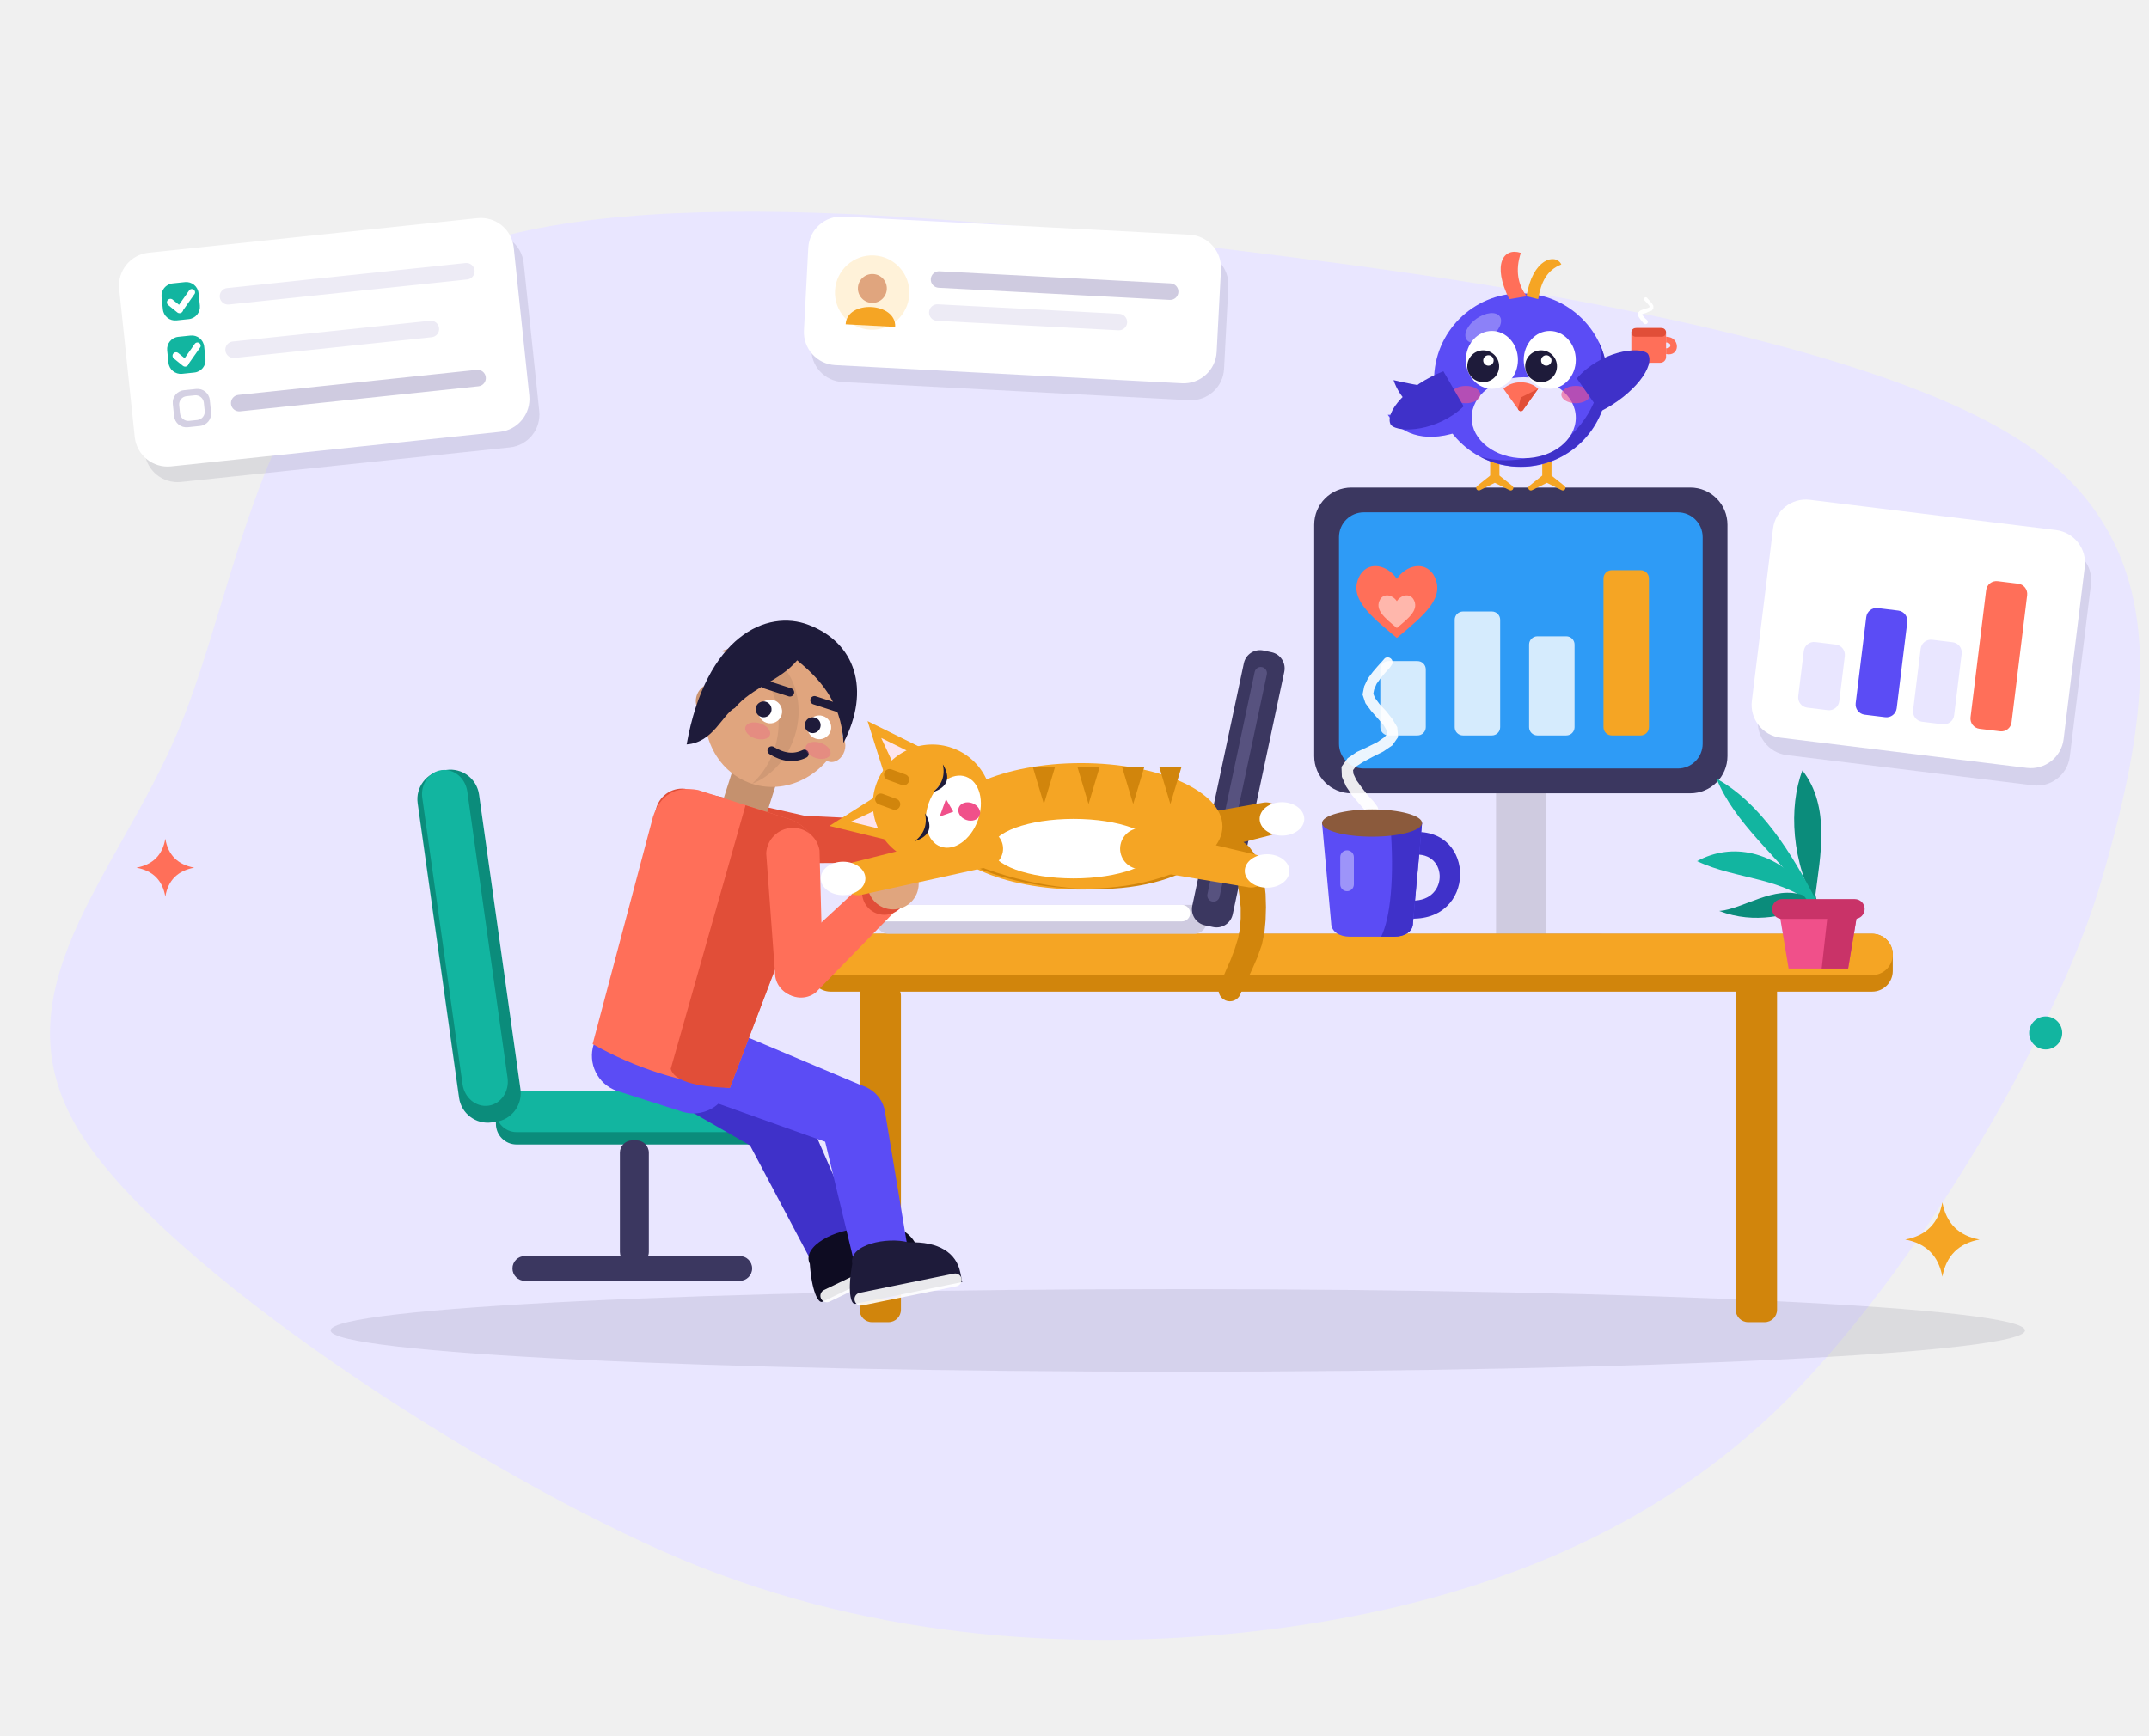
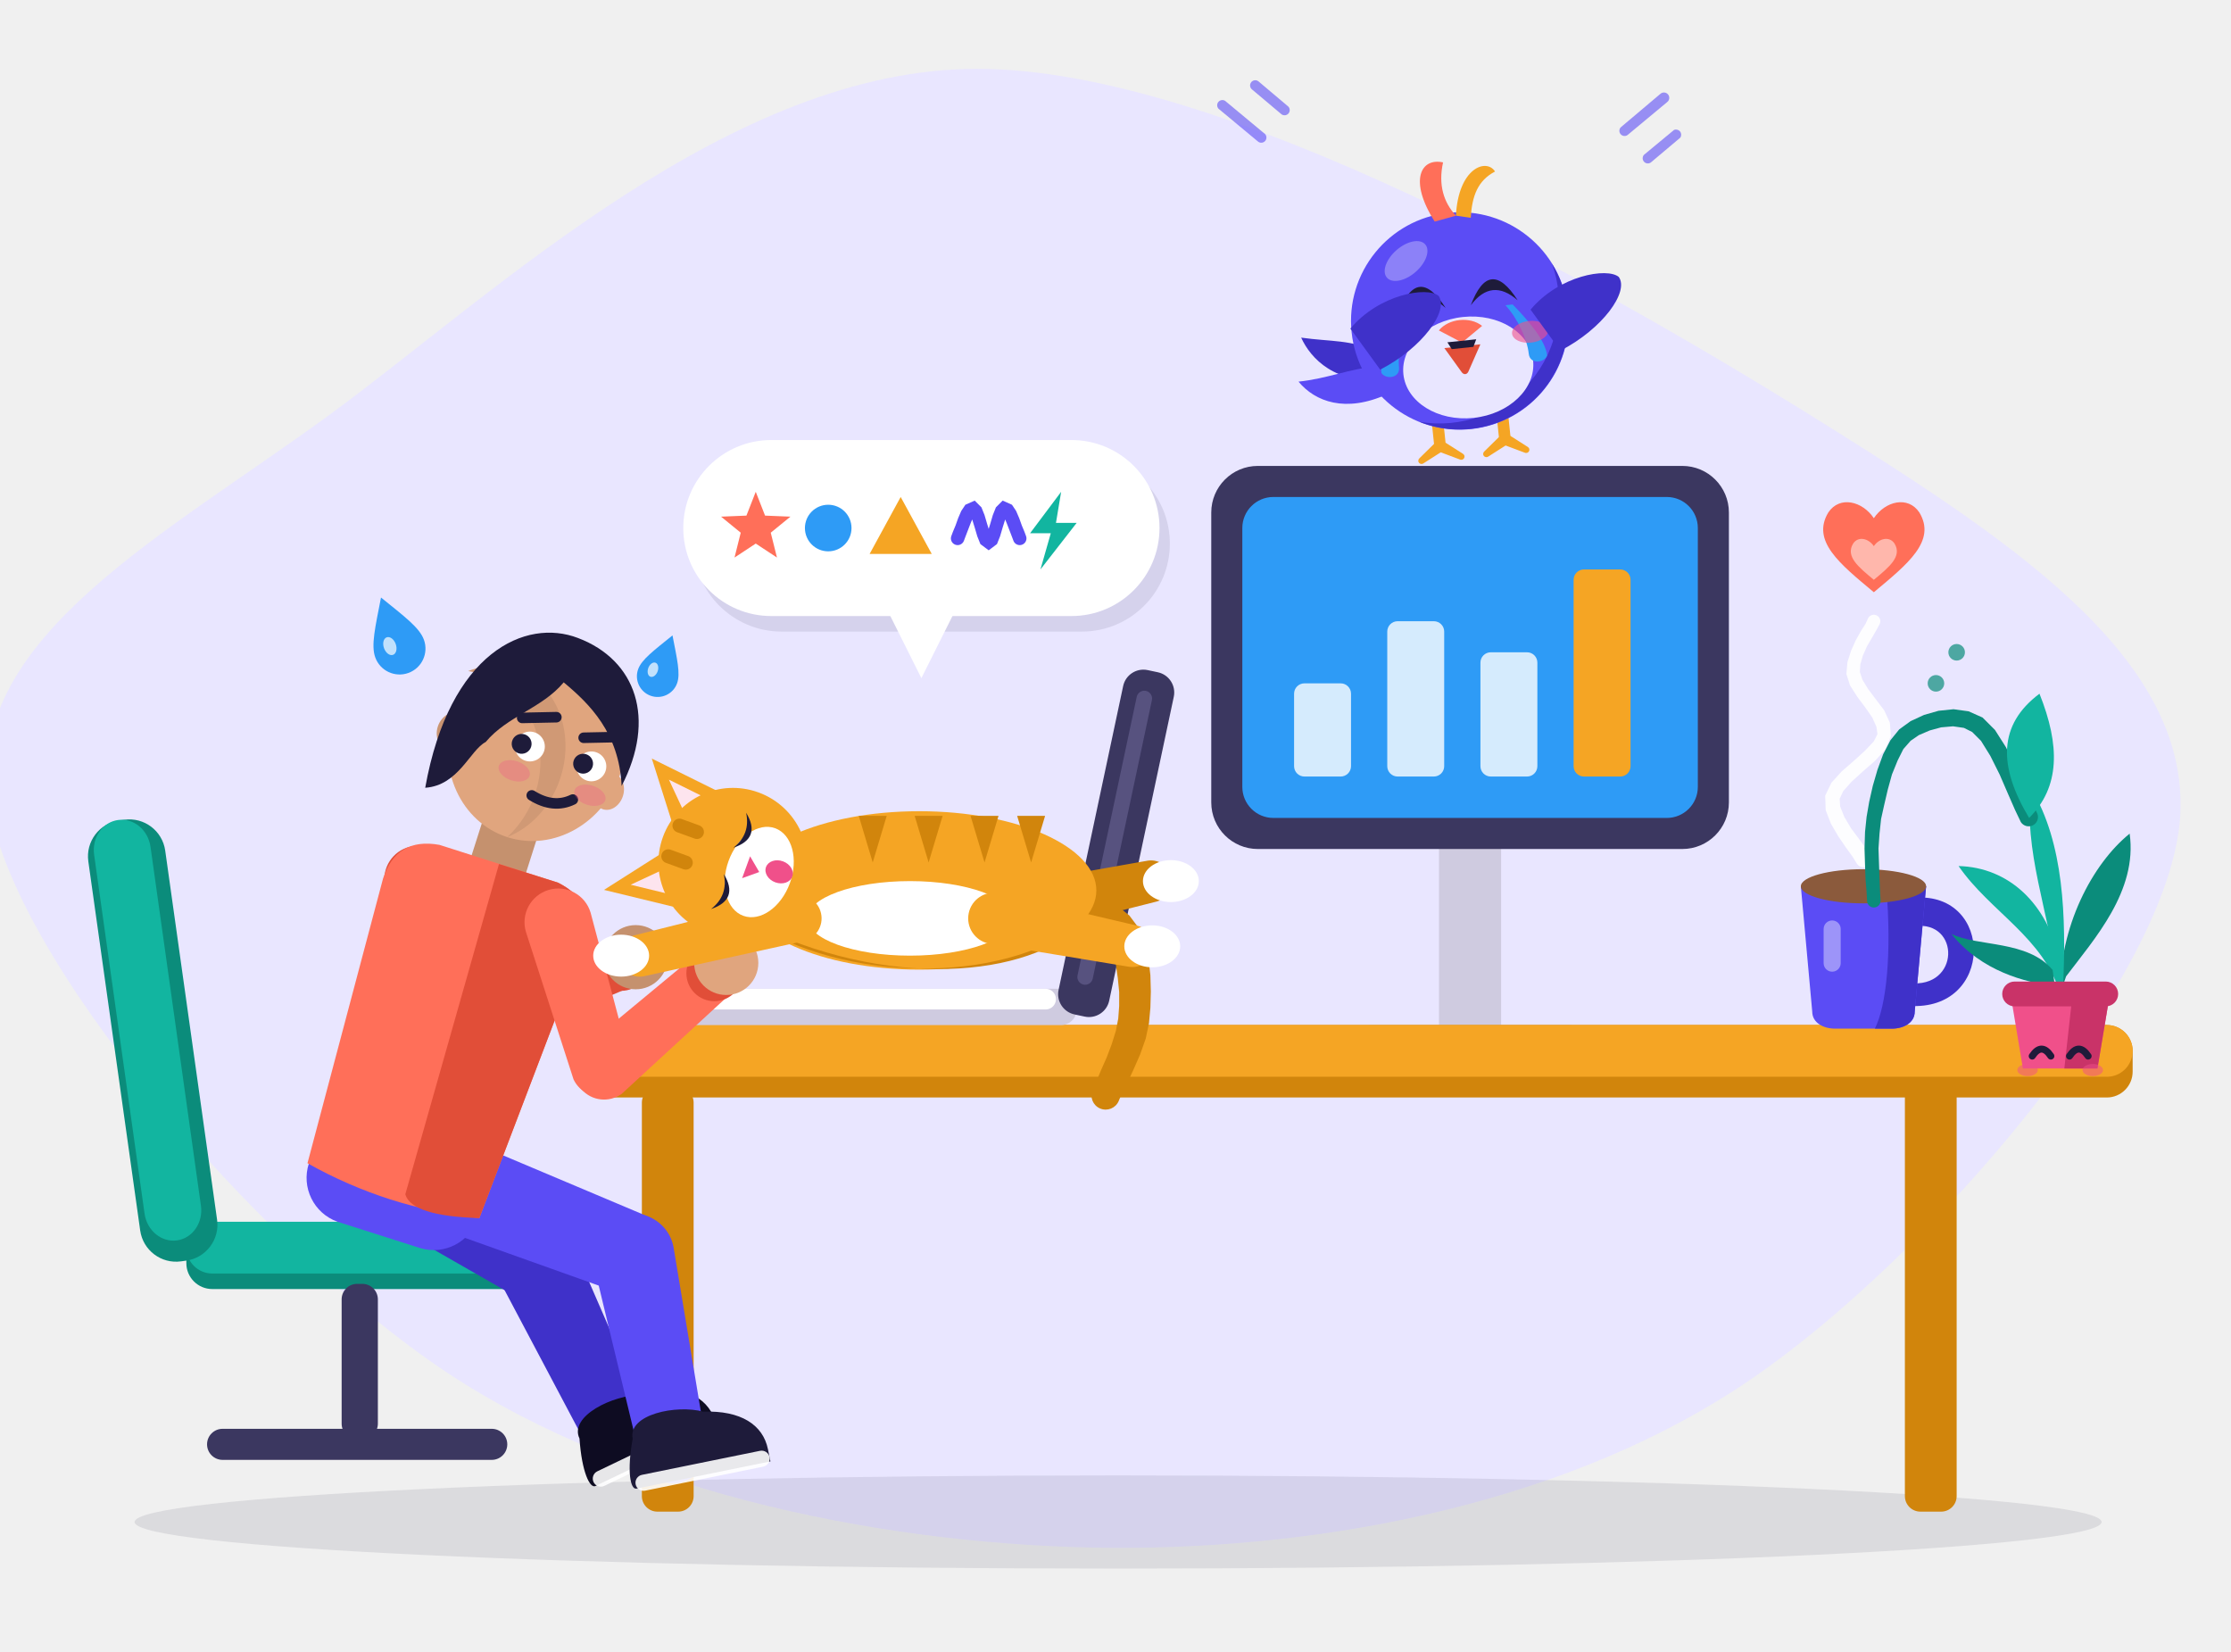
- <svg xmlns="http://www.w3.org/2000/svg" viewBox="0 0 520 420">
-   <path d="M508.7 212.4C497.5 251.5 459.9 314.3 426.3 344.6C392.7 375 350.6 388.9 307.1 394.4C263.5 399.8 212.9 397.5 164.9 377.4C116.9 357.2 39.3 306.9 19 273.5C-1.3 240 28.2 212.3 43.1 176.9C58.1 141.6 63.7 80.6 108.8 61.5C153.9 42.4 249.6 54.3 313.7 62.4C377.9 70.5 461.3 85.1 493.8 110.1C526.3 135.1 520 173.3 508.7 212.4Z" fill="#E9E6FF" />
-   <path d="M470 291Q471.4 298.6 479 300Q471.4 301.4 470 309Q468.6 301.4 461 300Q468.6 298.6 470 291Z" fill="#F5A524" />
-   <path d="M40 203Q41 208.9 47 210Q41 211.1 40 217Q39 211.1 33 210Q39 208.9 40 203Z" fill="#FF6F59" />
-   <circle cx="495" cy="250" r="4" fill="#12B5A0" />
-   <g transform="translate(28 62) rotate(-6)">
-     <rect x="2" y="4" width="96" height="52" rx="8" fill="#1E1B3A" opacity="0.1" />
-     <rect x="0" y="0" width="96" height="52" rx="8" fill="#FFFFFF" />
-     <rect x="10" y="8" width="9" height="9" rx="3" fill="#12B5A0" />
-     <path d="M11.4 13.1L13.4 15.1A0.8 0.8 0 0 0 14.6 13.9L12.6 11.9A0.8 0.8 0 0 0 11.4 13.1Z" fill="#FFFFFF" />
-     <path d="M14.6 15L18.1 11A0.8 0.8 0 0 0 16.9 10L13.4 14A0.8 0.8 0 0 0 14.6 15Z" fill="#FFFFFF" />
-     <rect x="24" y="10.5" width="62" height="4" rx="2" fill="#EDEBF5" />
-     <rect x="10" y="21" width="9" height="9" rx="3" fill="#12B5A0" />
-     <path d="M11.4 26.1L13.4 28.1A0.8 0.8 0 0 0 14.6 26.9L12.6 24.9A0.8 0.8 0 0 0 11.4 26.1Z" fill="#FFFFFF" />
-     <path d="M14.6 28L18.1 24A0.8 0.8 0 0 0 16.9 23L13.4 27A0.8 0.8 0 0 0 14.6 28Z" fill="#FFFFFF" />
-     <rect x="24" y="23.5" width="52" height="4" rx="2" fill="#EDEBF5" />
-     <rect x="10" y="34" width="9" height="9" rx="3" fill="#FFFFFF" />
-     <rect x="10" y="34" width="9" height="9" rx="3" fill="#CFCBE0" opacity="0.9" />
-     <rect x="11.5" y="35.5" width="6" height="6" rx="2" fill="#FFFFFF" />
-     <rect x="24" y="36.5" width="62" height="4" rx="2" fill="#CFCBE0" />
-   </g>
-   <g transform="translate(196 52) rotate(3)">
-     <rect x="2" y="4" width="100" height="36" rx="8" fill="#1E1B3A" opacity="0.1" />
-     <rect x="0" y="0" width="100" height="36" rx="8" fill="#FFFFFF" />
-     <circle cx="16" cy="18" r="9" fill="#FFF2D9" />
-     <g transform="translate(16 18)">
-       <path d="M-6 8C-6 2 6 2 6 8Z" fill="#F5A524" />
-       <circle cx="0" cy="-1" r="3.5" fill="#E0A57E" />
-     </g>
-     <rect x="30" y="12" width="60" height="4" rx="2" fill="#CFCBE0" />
-     <rect x="30" y="20" width="48" height="4" rx="2" fill="#EDEBF5" />
-   </g>
-   <g transform="translate(430 120) rotate(7)">
-     <rect x="2" y="4" width="76" height="58" rx="8" fill="#1E1B3A" opacity="0.1" />
-     <rect x="0" y="0" width="76" height="58" rx="8" fill="#FFFFFF" />
-     <rect x="11" y="34" width="10" height="16" rx="2.5" fill="#E9E6FF" />
-     <rect x="25" y="24" width="10" height="26" rx="2.5" fill="#5B4CF5" />
-     <rect x="39" y="30" width="10" height="20" rx="2.5" fill="#E9E6FF" />
-     <rect x="53" y="14" width="10" height="36" rx="2.5" fill="#FF6F59" />
-   </g>
-   <ellipse cx="285" cy="322" rx="205" ry="10" fill="#1E1B3A" opacity="0.1" />
+ <svg xmlns="http://www.w3.org/2000/svg" viewBox="84 28 431 319">
+   <path d="M505.2 185.5C503.4 216.7 456.7 270.9 422.3 294.4C387.9 318 341.1 327.2 299 327C257 326.7 206.3 317.1 170 292.9C133.8 268.7 85.3 212.6 81.7 181.8C78 150.9 116.2 131.2 148.1 107.8C179.9 84.4 225.2 41.3 272.7 41.3C320.1 41.2 394 83.6 432.8 107.6C471.5 131.7 506.9 154.4 505.2 185.5Z" fill="#E9E6FF" />
+   <ellipse cx="300" cy="322" rx="190" ry="9" fill="#1E1B3A" opacity="0.1" />
  <rect x="120" y="266" width="72" height="11" rx="5" fill="#0B8C7B" />
  <rect x="120" y="264" width="64" height="10" rx="5" fill="#12B5A0" />
  <rect x="106" y="186" width="15" height="86" rx="7" fill="#0B8C7B" transform="rotate(-8 113.5 229)" />
  <rect x="107" y="186" width="11" height="82" rx="6" fill="#12B5A0" transform="rotate(-8 112.5 227)" />
  <rect x="150" y="276" width="7" height="30" rx="3" fill="#3B3760" />
  <rect x="124" y="304" width="58" height="6" rx="3" fill="#3B3760" />
-   <rect x="420" y="236" width="10" height="84" rx="3" fill="#D1850C" />
+   <rect x="452" y="236" width="10" height="84" rx="3" fill="#D1850C" />
  <rect x="362" y="190" width="12" height="40" rx="2" fill="#CFCBE0" />
  <rect x="346" y="226" width="44" height="6" rx="3" fill="#CFCBE0" />
  <rect x="318" y="118" width="100" height="74" rx="9" fill="#3B3760" />
  <rect x="324" y="124" width="88" height="62" rx="6" fill="#2E9BF6" />
  <rect x="334" y="160" width="11" height="18" rx="2" fill="#FFFFFF" opacity="0.8" />
  <rect x="352" y="148" width="11" height="30" rx="2" fill="#FFFFFF" opacity="0.8" />
  <rect x="370" y="154" width="11" height="24" rx="2" fill="#FFFFFF" opacity="0.8" />
  <rect x="388" y="138" width="11" height="40" rx="2" fill="#F5A524" />
-   <g transform="translate(368 92) scale(0.7)">
+   <g transform="translate(366 90) rotate(-6) scale(0.7)">
    <path d="M-22 14C-36 14-42 6-44 0C-36 2-30 2-24 6Z" fill="#3F31C9" />
    <path d="M-22 18C-34 22-42 18-46 12C-38 12-32 10-24 10Z" fill="#5B4CF5" />
    <g transform="translate(-9 25)">
      <rect x="-1.6" y="0" width="3.2" height="10" rx="1.6" fill="#F5A524" />
      <path d="M-1.6 8L-6 11.5C-7 12.3-6 13.6-5 13L0 10.5 5 13C6 13.6 7 12.3 6 11.5L1.6 8Z" fill="#F5A524" />
    </g>
    <g transform="translate(9 25)">
      <rect x="-1.6" y="0" width="3.2" height="10" rx="1.6" fill="#F5A524" />
      <path d="M-1.6 8L-6 11.5C-7 12.3-6 13.6-5 13L0 10.5 5 13C6 13.6 7 12.3 6 11.5L1.6 8Z" fill="#F5A524" />
    </g>
    <circle cx="0" cy="0" r="30" fill="#5B4CF5" />
    <path d="M27 -13A30 30 0 0 1-14 26.5A33 33 0 0 0 27-13Z" fill="#3F31C9" />
    <ellipse cx="1" cy="13" rx="18" ry="14" fill="#E9E6FF" />
    <ellipse cx="-13" cy="-18" rx="7" ry="4" fill="#FFFFFF" opacity="0.3" transform="rotate(-35 -13 -18)" />
    <path d="M-4-28C-10-40-6-46 0-44C-2-38-1-33 2-29Z" fill="#FF6F59" />
    <path d="M2-29C4-42 12-44 14-40C9-38 7-34 6-28Z" fill="#F5A524" />
-     <ellipse cx="-10" cy="-7" rx="9" ry="10" fill="#FFFFFF" />
-     <circle cx="-13" cy="-4.8" r="5.5" fill="#1E1B3A" />
-     <circle cx="-11.2" cy="-6.8" r="1.8" fill="#FFFFFF" />
-     <ellipse cx="10" cy="-7" rx="9" ry="10" fill="#FFFFFF" />
-     <circle cx="7" cy="-4.8" r="5.5" fill="#1E1B3A" />
-     <circle cx="8.8" cy="-6.8" r="1.8" fill="#FFFFFF" />
+     <path d="M-16.5 -4Q-10 -17 -3.5 -4Q-10 -11 -16.5 -4Z" fill="#1E1B3A" />
+     <path d="M-15 -3C-19 2 -23 8 -23 12C-22 14 -18 14 -18 11C-18 7 -16 1 -13 -3Z" fill="#2E9BF6" />
+     <path d="M3.5 -4Q10 -17 16.5 -4Q10 -11 3.5 -4Z" fill="#1E1B3A" />
+     <path d="M15 -3C19 2 23 8 23 12C22 14 18 14 18 11C18 7 16 1 13 -3Z" fill="#2E9BF6" />
    <ellipse cx="-19" cy="5" rx="5" ry="3" fill="#F0508A" opacity="0.6" />
    <ellipse cx="19" cy="5" rx="5" ry="3" fill="#F0508A" opacity="0.6" />
-     <path d="M-6 3C-3 0 3 0 6 3L1 10C0.5 11-0.5 11-1 10Z" fill="#FF6F59" />
-     <path d="M0 6L6 3L1 10C0.5 11-0.5 11-1 10Z" fill="#E14E38" />
-     <g transform="translate(44.2 -10)">
-       <rect x="-6" y="-8" width="12" height="12" rx="2" fill="#FF6F59" />
-       <rect x="-6" y="-8" width="12" height="3" rx="1.5" fill="#E14E38" />
-       <path d="M6-5C11-5 11 2 6 1L6-1C8-1 8-3 6-3Z" fill="#FF6F59" />
-       <path d="M-0.4 -10.5 -0.7 -10.9 -1.2 -11.3 -1.7 -11.9 -2.1 -12.4 -2.3 -12.7 -2.3 -12.7 -2.2 -12.8 -1.6 -13 -0.8 -13.3 0.1 -13.7 1 -14 1.6 -14.7 1.6 -15.7 1.2 -16.4 0.7 -17 0.2 -17.6 -0.3 -18.1 -0.5 -18.4A0.6 0.6 0 0 0 -1.5 -17.6L-1.5 -17.6 -1.2 -17.3 -0.7 -16.8 -0.2 -16.2 0.2 -15.7 0.4 -15.3 0.4 -15.3 0.2 -15.2 -0.4 -14.9 -1.2 -14.7 -2.1 -14.4 -3 -14 -3.7 -13.3 -3.7 -12.3 -3.3 -11.6 -2.8 -10.9 -2.3 -10.3 -1.9 -9.8 -1.6 -9.5A0.8 0.8 0 0 0 -0.4 -10.5Z" fill="#FFFFFF" />
-     </g>
-     <g transform="translate(-25 4) rotate(150)">
+     <path d="M-6 2C-3-1 3-1 6 2L0 6Z" fill="#FF6F59" />
+     <path d="M-5 7L5 7L1 14C0.5 15-0.5 15-1 14Z" fill="#E14E38" />
+     <path d="M-4 5.5L4 5.5L3 7.5L-3 7.5Z" fill="#1E1B3A" />
+     <g transform="translate(-25 4) rotate(330)">
      <path d="M-2-7C10-10 22-4 23 0C23 5 11 9-2 7Z" fill="#3F31C9" />
    </g>
-     <g transform="translate(25 4) rotate(-35)">
+     <g transform="translate(25 4) rotate(-30)">
      <path d="M-2-7C10-10 22-4 23 0C23 5 11 9-2 7Z" fill="#3F31C9" />
    </g>
  </g>
-   <rect x="196" y="226" width="262" height="14" rx="5" fill="#D1850C" />
-   <rect x="196" y="226" width="262" height="10" rx="5" fill="#F5A524" />
+   <g opacity="0.6">
+     <path d="M398.4 54.1L406.1 47.7A1 1 0 0 0 404.8 46.1L397.1 52.6A1 1 0 0 0 398.4 54.1Z" fill="#5B4CF5" />
+   </g>
+   <g opacity="0.6">
+     <path d="M402.9 59.4L408.6 54.6A1 1 0 0 0 407.4 53.1L401.6 57.9A1 1 0 0 0 402.9 59.4Z" fill="#5B4CF5" />
+   </g>
+   <g opacity="0.6">
+     <path d="M328.4 53.9L320.7 47.5A1 1 0 0 0 319.4 49L327.1 55.4A1 1 0 0 0 328.4 53.9Z" fill="#5B4CF5" />
+   </g>
+   <g opacity="0.6">
+     <path d="M332.9 48.6L327.1 43.7A1 1 0 0 0 325.9 45.3L331.6 50.1A1 1 0 0 0 332.9 48.6Z" fill="#5B4CF5" />
+   </g>
+   <rect x="196" y="226" width="300" height="14" rx="5" fill="#D1850C" />
+   <rect x="196" y="226" width="300" height="10" rx="5" fill="#F5A524" />
  <rect x="208" y="238" width="10" height="82" rx="3" fill="#D1850C" />
-   <g transform="translate(440 220) scale(0.8)">
-     <g transform="rotate(-38)">
-       <path d="M0 0C-2-14-14-22-20-34C-8-32 0-22 1-8Z" fill="#12B5A0" />
-       <path d="M0 0C2-16 12-30 22-36C22-22 10-12 2-4Z" fill="#0B8C7B" />
-       <path d="M0-2C0-20 -4-36 0-50C6-36 4-18 1-2Z" fill="#12B5A0" />
-       <path d="M-1-6C-6-14-18-14-24-18C-18-8-8-4-1-2Z" fill="#0B8C7B" />
-     </g>
-     <path d="M-12 0L12 0L9 18L-9 18Z" fill="#F0508A" />
-     <path d="M3 0L12 0L9 18L1 18Z" fill="#C93368" />
-     <rect x="-14" y="-3" width="28" height="6" rx="3" fill="#C93368" />
-   </g>
-   <path d="M333.2 195.1 332.3 193.9 330.9 192.4 329.5 190.6 328.2 188.8 327.5 187.3 327.4 186.4 328 185.6 329.7 184.5 332.1 183.2 334.7 181.9 336.9 180.4 338.3 178.4 338.1 176 336.9 174 335.4 172.1 333.8 170.4 332.7 168.9 332.3 167.9 332.5 166.9 333.1 165.5 334.1 164.1 335.2 162.8 336.3 161.6 336.9 160.7A1.2 1.2 0 0 0 335.1 159.3L335.1 159.3 334.4 160.1 333.4 161.2 332.2 162.6 331 164.2 330.1 166.1 329.7 168.1 330.4 170.2 331.8 172.1 333.4 173.9 334.8 175.5 335.6 176.9 335.7 177.6 335 178.4 333.3 179.6 330.9 180.8 328.3 182 326.1 183.5 324.6 185.6 324.7 188 325.7 190.3 327.1 192.4 328.7 194.3 330 195.8 330.8 196.9A1.5 1.5 0 0 0 333.2 195.1Z" fill="#FFFFFF" opacity="0.9" />
-   <g transform="translate(338 150) scale(1.1)">
+   <path d="M445.3 193.2 444.4 191.8 443.1 190 441.6 188 440.3 185.8 439.5 183.8 439.4 182.3 440.1 180.8 441.7 179 443.9 177 446.2 175 448.2 172.8 449.3 170.2 449.1 167.6 448 165.2 446.4 163.1 444.9 161.1 443.8 159.3 443.3 157.8 443.4 156.3 443.9 154.6 444.7 152.8 445.7 151.1 446.5 149.7 447.1 148.6A1.2 1.2 0 0 0 444.9 147.4L444.9 147.4 444.4 148.5 443.5 149.9 442.5 151.7 441.6 153.7 440.9 155.9 440.7 158.2 441.4 160.4 442.8 162.6 444.3 164.6 445.7 166.6 446.5 168.4 446.7 169.8 446 171.2 444.3 173 442.1 175 439.8 177 437.8 179.2 436.6 181.7 436.7 184.5 437.7 187.1 439.1 189.5 440.6 191.7 441.9 193.5 442.7 194.8A1.5 1.5 0 0 0 445.3 193.2Z" fill="#FFFFFF" opacity="0.9" />
+   <g transform="translate(446 138) scale(1.1)">
    <path d="M0 4C-6-1-11-5-8-10C-6-13-2-12 0-9C2-12 6-13 8-10C11-5 6-1 0 4Z" fill="#FF6F59" />
  </g>
-   <g transform="translate(338 150) scale(0.5)">
+   <g transform="translate(446 138) scale(0.5)">
    <path d="M0 4C-6-1-11-5-8-10C-6-13-2-12 0-9C2-12 6-13 8-10C11-5 6-1 0 4Z" fill="#FFFFFF" opacity="0.5" />
  </g>
-   <g transform="translate(332 219) scale(1.1)">
+   <g transform="translate(444 219) scale(1.1)">
    <path d="M9-16C23-17 23 4 8 3L8-1C17 0 17-12 9-11Z" fill="#3F31C9" />
    <path d="M-11-18L11-18L9 4C9 6 7 7 5 7L-5 7C-7 7-9 6-9 4Z" fill="#5B4CF5" />
    <path d="M4-18L11-18L9 4C9 6 7 7 5 7L2 7C4 3 5-6 4-18Z" fill="#3F31C9" />
    <ellipse cx="0" cy="-18" rx="11" ry="3" fill="#8B5A3C" />
    <rect x="-7" y="-12" width="3" height="9" rx="1.5" fill="#FFFFFF" opacity="0.4" />
  </g>
+   <g transform="translate(482 220) scale(0.8)">
+     <g transform="rotate(-8)">
+       <path d="M0 0C-2-14-14-22-20-34C-8-32 0-22 1-8Z" fill="#12B5A0" />
+       <path d="M0 0C2-16 12-30 22-36C22-22 10-12 2-4Z" fill="#0B8C7B" />
+       <path d="M0-2C0-20 -4-36 0-50C6-36 4-18 1-2Z" fill="#12B5A0" />
+       <path d="M-1-6C-6-14-18-14-24-18C-18-8-8-4-1-2Z" fill="#0B8C7B" />
+     </g>
+     <path d="M-12 0L12 0L9 18L-9 18Z" fill="#F0508A" />
+     <path d="M3 0L12 0L9 18L1 18Z" fill="#C93368" />
+     <rect x="-14" y="-3" width="28" height="6" rx="3" fill="#C93368" />
+   </g>
+   <path d="M477.6 185.2 476.6 183.1 475.2 179.9 473.4 176.1 471.5 172.3 469.4 169 467 166.6 464.3 165.4 461.4 165 458.5 165.3 455.7 166.1 453.1 167.3 450.9 168.9 449.2 171 447.8 173.7 446.7 176.7 445.8 179.8 445.1 182.9 444.6 185.8 444.3 188.7 444.2 191.9 444.3 195.1 444.4 197.9 444.6 200.3 444.7 202.1A1.3 1.3 0 0 0 447.3 201.9L447.3 201.9 447.2 200.2 447.1 197.8 447 194.9 446.9 191.9 447.1 189 447.4 186.2 448 183.5 448.7 180.5 449.5 177.6 450.6 174.9 451.7 172.7 453.1 171.1 454.7 170 456.8 169.1 459 168.5 461.3 168.3 463.4 168.6 465 169.4 466.7 171.1 468.5 174 470.3 177.6 471.9 181.3 473.3 184.5 474.4 186.8A1.8 1.8 0 0 0 477.6 185.2Z" fill="#0B8C7B" />
+   <path d="M476 186C470 176 470 168 478 162C482 172 482 180 476 186Z" fill="#12B5A0" />
+   <g transform="translate(482 232) scale(0.9)">
+     <path d="M-6 0Q-4-3-2 0" fill="none" stroke="#1E1B3A" stroke-width="1.5" stroke-linecap="round" stroke-linejoin="round" />
+     <path d="M2 0Q4-3 6 0" fill="none" stroke="#1E1B3A" stroke-width="1.5" stroke-linecap="round" stroke-linejoin="round" />
+     <ellipse cx="-7" cy="3" rx="2.2" ry="1.3" fill="#F0508A" opacity="0.5" />
+     <ellipse cx="7" cy="3" rx="2.2" ry="1.3" fill="#F0508A" opacity="0.5" />
+   </g>
+   <circle cx="458" cy="160" r="1.6" fill="#0B8C7B" opacity="0.7" />
+   <circle cx="462" cy="154" r="1.6" fill="#0B8C7B" opacity="0.7" />
  <rect x="212" y="219" width="80" height="7" rx="3" fill="#CFCBE0" />
  <rect x="212" y="219" width="76" height="4" rx="2" fill="#FFFFFF" />
  <g transform="translate(292 222) rotate(12)">
    <rect x="-4" y="-66" width="10" height="68" rx="4" fill="#3B3760" />
    <rect x="-1" y="-62" width="3" height="58" rx="1.5" fill="#57527F" />
+   </g>
+   <rect x="218" y="116" width="92" height="34" rx="17" fill="#1E1B3A" opacity="0.1" />
+   <path d="M255 145L269 145L262 159Z" fill="#FFFFFF" />
+   <rect x="216" y="113" width="92" height="34" rx="17" fill="#FFFFFF" />
+   <g transform="translate(256 130)">
+     <path d="M-26 -7 L-24.2 -2.4 L-19.3 -2.2 L-23.1 0.9 L-21.9 5.7 L-26 3 L-30.1 5.7 L-28.9 0.9 L-32.7 -2.2 L-27.8 -2.4Z" fill="#FF6F59" />
+     <circle cx="-12" cy="0" r="4.5" fill="#2E9BF6" />
+     <path d="M-4 5 L2 -6 L8 5Z" fill="#F5A524" />
+     <path d="M14.2 2.5 14.5 1.7 15 0.4 15.5 -0.9 16 -2.1 16.4 -2.8 15.7 -2.7 15.4 -2.8 15.8 -1.7 16.3 -0.1 16.8 1.6 17.4 3.1 19 4.3 20.6 3.1 21.2 1.6 21.7 -0.1 22.2 -1.7 22.6 -2.8 22.3 -2.7 21.6 -2.8 22 -2.1 22.5 -0.9 23 0.4 23.5 1.7 23.8 2.5A1.3 1.3 0 0 0 26.2 1.5L26.2 1.5 25.9 0.7 25.4 -0.5 24.9 -1.9 24.3 -3.3 23.5 -4.5 21.7 -5.3 20.4 -4 19.8 -2.5 19.3 -0.8 18.8 0.8 18.4 1.9 19 1.7 19.6 1.9 19.2 0.8 18.7 -0.8 18.2 -2.5 17.6 -4 16.3 -5.3 14.5 -4.5 13.7 -3.3 13.1 -1.9 12.6 -0.5 12.1 0.7 11.8 1.5A1.3 1.3 0 0 0 14.2 2.5Z" fill="#5B4CF5" />
+     <path d="M33-7L27 1 31 1 29 8 36-1 32-1Z" fill="#12B5A0" />
  </g>
  <g transform="translate(187.7 172) rotate(17.9) scale(1.2)" />
  <path d="M148.8 258.5L183.2 278.2A7.9 7.9 0 0 0 191.4 264.6L158.2 243.2A9 9 0 0 0 148.8 258.5Z" fill="#3F31C9" />
  <path d="M180.2 274.8L198.2 308.8A6.5 6.5 0 0 0 209.8 303.2L194.5 268A7.9 7.9 0 0 0 180.2 274.8Z" fill="#3F31C9" />
  <g transform="translate(204 306) rotate(-25.7) scale(1.2 1.2)">
    <path d="M-6-3C-6-7 2-7 6-5C12-4 15-1 15 3L15 5-7 5C-8 5-8 2-6-3Z" fill="#0E0C22" />
    <rect x="-7" y="3" width="22" height="2.6" rx="1.3" fill="#FFFFFF" opacity="0.9" />
  </g>
-   <path d="M163.2 203.6L192.7 208.8A5.8 5.8 0 0 0 195 197.5L165.7 190.9A6.5 6.5 0 0 0 163.2 203.6Z" fill="#E14E38" />
-   <path d="M193.7 208.9L222.6 208.8A5 5 0 0 0 222.8 198.8L194 197.4A5.8 5.8 0 0 0 193.7 208.9Z" fill="#E14E38" />
-   <circle cx="222.7" cy="203.8" r="5.4" fill="#E14E38" />
-   <circle cx="225.7" cy="203.9" r="6.2" fill="#C5916E" />
+   <path d="M158.6 200L172 226.9A5.8 5.8 0 0 0 182.4 222L170.3 194.5A6.5 6.5 0 0 0 158.6 200Z" fill="#E14E38" />
+   <path d="M179.3 229.8L205.8 218.7A5 5 0 0 0 202.2 209.3L175.1 219.1A5.8 5.8 0 0 0 179.3 229.8Z" fill="#E14E38" />
+   <circle cx="204" cy="214" r="5.4" fill="#E14E38" />
+   <circle cx="206.8" cy="212.9" r="6.2" fill="#C5916E" />
  <path d="M166.2 264.4L203.5 277.7A7.9 7.9 0 0 0 209.2 263L172.7 247.6A9 9 0 0 0 166.2 264.4Z" fill="#5B4CF5" />
  <path d="M198.6 271.9L207.6 309.3A6.5 6.5 0 0 0 220.4 306.7L214.1 268.8A7.9 7.9 0 0 0 198.6 271.9Z" fill="#5B4CF5" />
  <g transform="translate(214 308) rotate(-11.5) scale(1.2 1.2)">
    <path d="M-6-3C-6-7 2-7 6-5C12-4 15-1 15 3L15 5-7 5C-8 5-8 2-6-3Z" fill="#1E1B3A" />
    <rect x="-7" y="3" width="22" height="2.6" rx="1.3" fill="#FFFFFF" opacity="0.9" />
  </g>
  <path d="M149.2 264L165.2 269.1A9 9 0 0 0 170.8 252L154.8 246.9A9 9 0 0 0 149.2 264Z" fill="#5B4CF5" />
  <path d="M183.8 202.3L188.9 186.3A5.5 5.5 0 0 0 178.4 182.9L173.3 198.9A5.5 5.5 0 0 0 183.8 202.3Z" fill="#C5916E" />
  <path d="M143.4 252.7L158 197.7Q160.6 189.7 168.9 191.2L191.8 198.5Q199.4 202.3 196.8 210.3L176.6 263.3Q158.9 261.4 143.4 252.7Z" fill="#FF6F59" />
  <path d="M162.3 258.7L180.4 194.9L191.8 198.5Q199.4 202.3 196.8 210.3L176.6 263.3Q163.5 262.9 162.3 258.7Z" fill="#E14E38" />
  <g transform="translate(187.7 172) rotate(17.9) scale(1.2)">
    <circle cx="-12.5" cy="2" r="3.6" fill="#C99471" />
    <ellipse cx="0" cy="0" rx="14.2" ry="15.5" fill="#E0A57E" />
    <path d="M-14.2 -8A14.2 15.5 0 0 1 0 15.5A12 14 0 0 0 -14.2 -8Z" fill="#D09975" />
    <ellipse cx="13.3" cy="3.5" rx="2.4" ry="3" fill="#E0A57E" />
    <ellipse cx="-1" cy="0.5" rx="2.4" ry="2.4" fill="#FFFFFF" />
    <circle cx="-2.4" cy="0.5" r="1.6" fill="#1E1B3A" />
    <ellipse cx="9.4" cy="0.5" rx="2.4" ry="2.4" fill="#FFFFFF" />
    <circle cx="8" cy="0.5" r="1.6" fill="#1E1B3A" />
    <rect x="-3.8" y="-2.6" width="5.6" height="1.8" rx="0.8" fill="#DAB294" opacity="0.0" />
    <path d="M1.7 7.9Q5.7 8.9 8.2 6.5" fill="none" stroke="#1E1B3A" stroke-width="1.7" stroke-linecap="round" stroke-linejoin="round" />
    <ellipse cx="-2.2" cy="5" rx="2.6" ry="1.6" fill="#F0508A" opacity="0.3" />
    <ellipse cx="10.6" cy="5" rx="2.6" ry="1.6" fill="#F0508A" opacity="0.3" />
-     <path d="M-3.6 -4.4L1.6 -4.4" fill="none" stroke="#1E1B3A" stroke-width="1.7" stroke-linecap="round" stroke-linejoin="round" />
-     <path d="M6.8 -4.4L12 -4.4" fill="none" stroke="#1E1B3A" stroke-width="1.7" stroke-linecap="round" stroke-linejoin="round" />
+     <path d="M-3.6 -3.5L1.6 -5.3" fill="none" stroke="#1E1B3A" stroke-width="1.7" stroke-linecap="round" stroke-linejoin="round" />
+     <path d="M6.8 -3.5L12 -5.3" fill="none" stroke="#1E1B3A" stroke-width="1.7" stroke-linecap="round" stroke-linejoin="round" />
    <g transform="scale(1 1)">
      <path d="M-15 12C-18-10-8-19 1-18.5C11-18 17-10 15 2C12-6 6-9 1-11C-1-6-6-3-8 2C-10 4-10 10-15 12Z" fill="#1E1B3A" />
    </g>
  </g>
-   <path d="M185.4 206.5L187.6 236.4A5.8 5.8 0 0 0 199.1 235.8L198.3 205.8A6.5 6.5 0 0 0 185.4 206.5Z" fill="#FF6F59" />
-   <path d="M197.4 240.2L217.5 219.6A5 5 0 0 0 210.5 212.4L189.3 232A5.8 5.8 0 0 0 197.4 240.2Z" fill="#FF6F59" />
-   <circle cx="214" cy="216" r="5.4" fill="#E14E38" />
-   <circle cx="216.1" cy="213.9" r="6.2" fill="#E0A57E" />
+   <path d="M185.6 208L194.8 236.5A5.8 5.8 0 0 0 205.8 233.3L198.1 204.3A6.5 6.5 0 0 0 185.6 208Z" fill="#FF6F59" />
+   <path d="M204.1 239.3L225.3 219.8A5 5 0 0 0 218.7 212.2L196.5 230.6A5.8 5.8 0 0 0 204.1 239.3Z" fill="#FF6F59" />
+   <circle cx="222" cy="216" r="5.4" fill="#E14E38" />
+   <circle cx="224.3" cy="214" r="6.2" fill="#E0A57E" />
+   <g transform="translate(160 150) rotate(-20)">
+     <path d="M0-7C3-2 5 1 5 3.5A5 5 0 0 1-5 3.5C-5 1-3-2 0-7Z" fill="#2E9BF6" />
+     <ellipse cx="-1.6" cy="2.4" rx="1.2" ry="1.8" fill="#FFFFFF" opacity="0.7" />
+   </g>
+   <g transform="translate(212 156) rotate(20) scale(0.8)">
+     <path d="M0-7C3-2 5 1 5 3.5A5 5 0 0 1-5 3.5C-5 1-3-2 0-7Z" fill="#2E9BF6" />
+     <ellipse cx="-1.6" cy="2.4" rx="1.2" ry="1.8" fill="#FFFFFF" opacity="0.7" />
+   </g>
  <g transform="translate(258 200) scale(0.9)">
    <path d="M34.1 5.5 35.7 6.3 37.8 7.2 40.1 8.3 42.2 9.4 43.8 10.6 44.8 11.8 45.6 13.5 46.2 16 46.6 18.8 46.9 21.8 46.9 24.8 46.7 27.5 46.2 30.1 45.3 33 44.2 35.9 43 38.6 42 41 41.2 42.8A3 3 0 0 0 46.8 45.2L46.8 45.2 47.5 43.5 48.7 41.2 50 38.4 51.4 35.2 52.6 31.8 53.3 28.5 53.6 25.2 53.7 21.7 53.6 18.2 53.2 14.7 52.4 11.3 51.2 8.2 49.1 5.4 46.4 3.2 43.7 1.5 41.2 0.2 39.2 -0.8 37.9 -1.5A4 4 0 0 0 34.1 5.5Z" fill="#D1850C" />
    <path d="M27.2 9.4L54.9 2.4A4.5 4.5 0 0 0 53.1 -6.4L24.8 -1.4A5.5 5.5 0 0 0 27.2 9.4Z" fill="#D1850C" />
    <ellipse cx="58" cy="-2" rx="6" ry="4.5" fill="#FFFFFF" />
    <ellipse cx="4" cy="0" rx="38" ry="17" fill="#F5A524" />
    <path d="M-30 8C-10 20 24 20 40 6C30 18 0 22-30 8Z" fill="#D1850C" />
    <ellipse cx="2" cy="6" rx="22" ry="8" fill="#FFFFFF" />
    <path d="M-9 -16L-3 -16L-6 -6Z" fill="#D1850C" />
    <path d="M3 -16L9 -16L6 -6Z" fill="#D1850C" />
    <path d="M15 -16L21 -16L18 -6Z" fill="#D1850C" />
    <path d="M25 -16L31 -16L28 -6Z" fill="#D1850C" />
    <path d="M18.9 11.4L49.1 16.4A4.5 4.5 0 0 0 50.9 7.6L21.1 0.6A5.5 5.5 0 0 0 18.9 11.4Z" fill="#F5A524" />
    <ellipse cx="54" cy="12" rx="6" ry="4.5" fill="#FFFFFF" />
    <path d="M-23.1 1.1L-57 9.6A4.5 4.5 0 0 0 -55 18.4L-20.9 10.9A5 5 0 0 0 -23.1 1.1Z" fill="#F5A524" />
    <ellipse cx="-60" cy="14" rx="6" ry="4.5" fill="#FFFFFF" />
    <g transform="translate(-36 -6) rotate(-70)">
      <path d="M-13-6L-15-24-2-14Z" fill="#F5A524" />
      <path d="M13-6L15-24 2-14Z" fill="#F5A524" />
      <path d="M-11-10L-12-19-6-13Z" fill="#FDE4EE" />
      <path d="M11-10L12-19 6-13Z" fill="#FDE4EE" />
      <circle cx="0" cy="0" r="16" fill="#F5A524" />
      <ellipse cx="0" cy="6" rx="10" ry="7" fill="#FFFFFF" />
      <rect x="-5" y="-15" width="3" height="7" rx="1.5" fill="#D1850C" />
      <rect x="2" y="-15" width="3" height="7" rx="1.5" fill="#D1850C" />
      <path d="M-11-1Q-7 4-3-1Q-7 1.5-11-1Z" fill="#1E1B3A" />
      <path d="M3-1Q7 4 11-1Q7 1.5 3-1Z" fill="#1E1B3A" />
      <path d="M-2.5 3L2.5 3L0 6Z" fill="#F0508A" />
      <ellipse cx="1.5" cy="10" rx="2.4" ry="3" fill="#F0508A" />
    </g>
  </g>
</svg>
